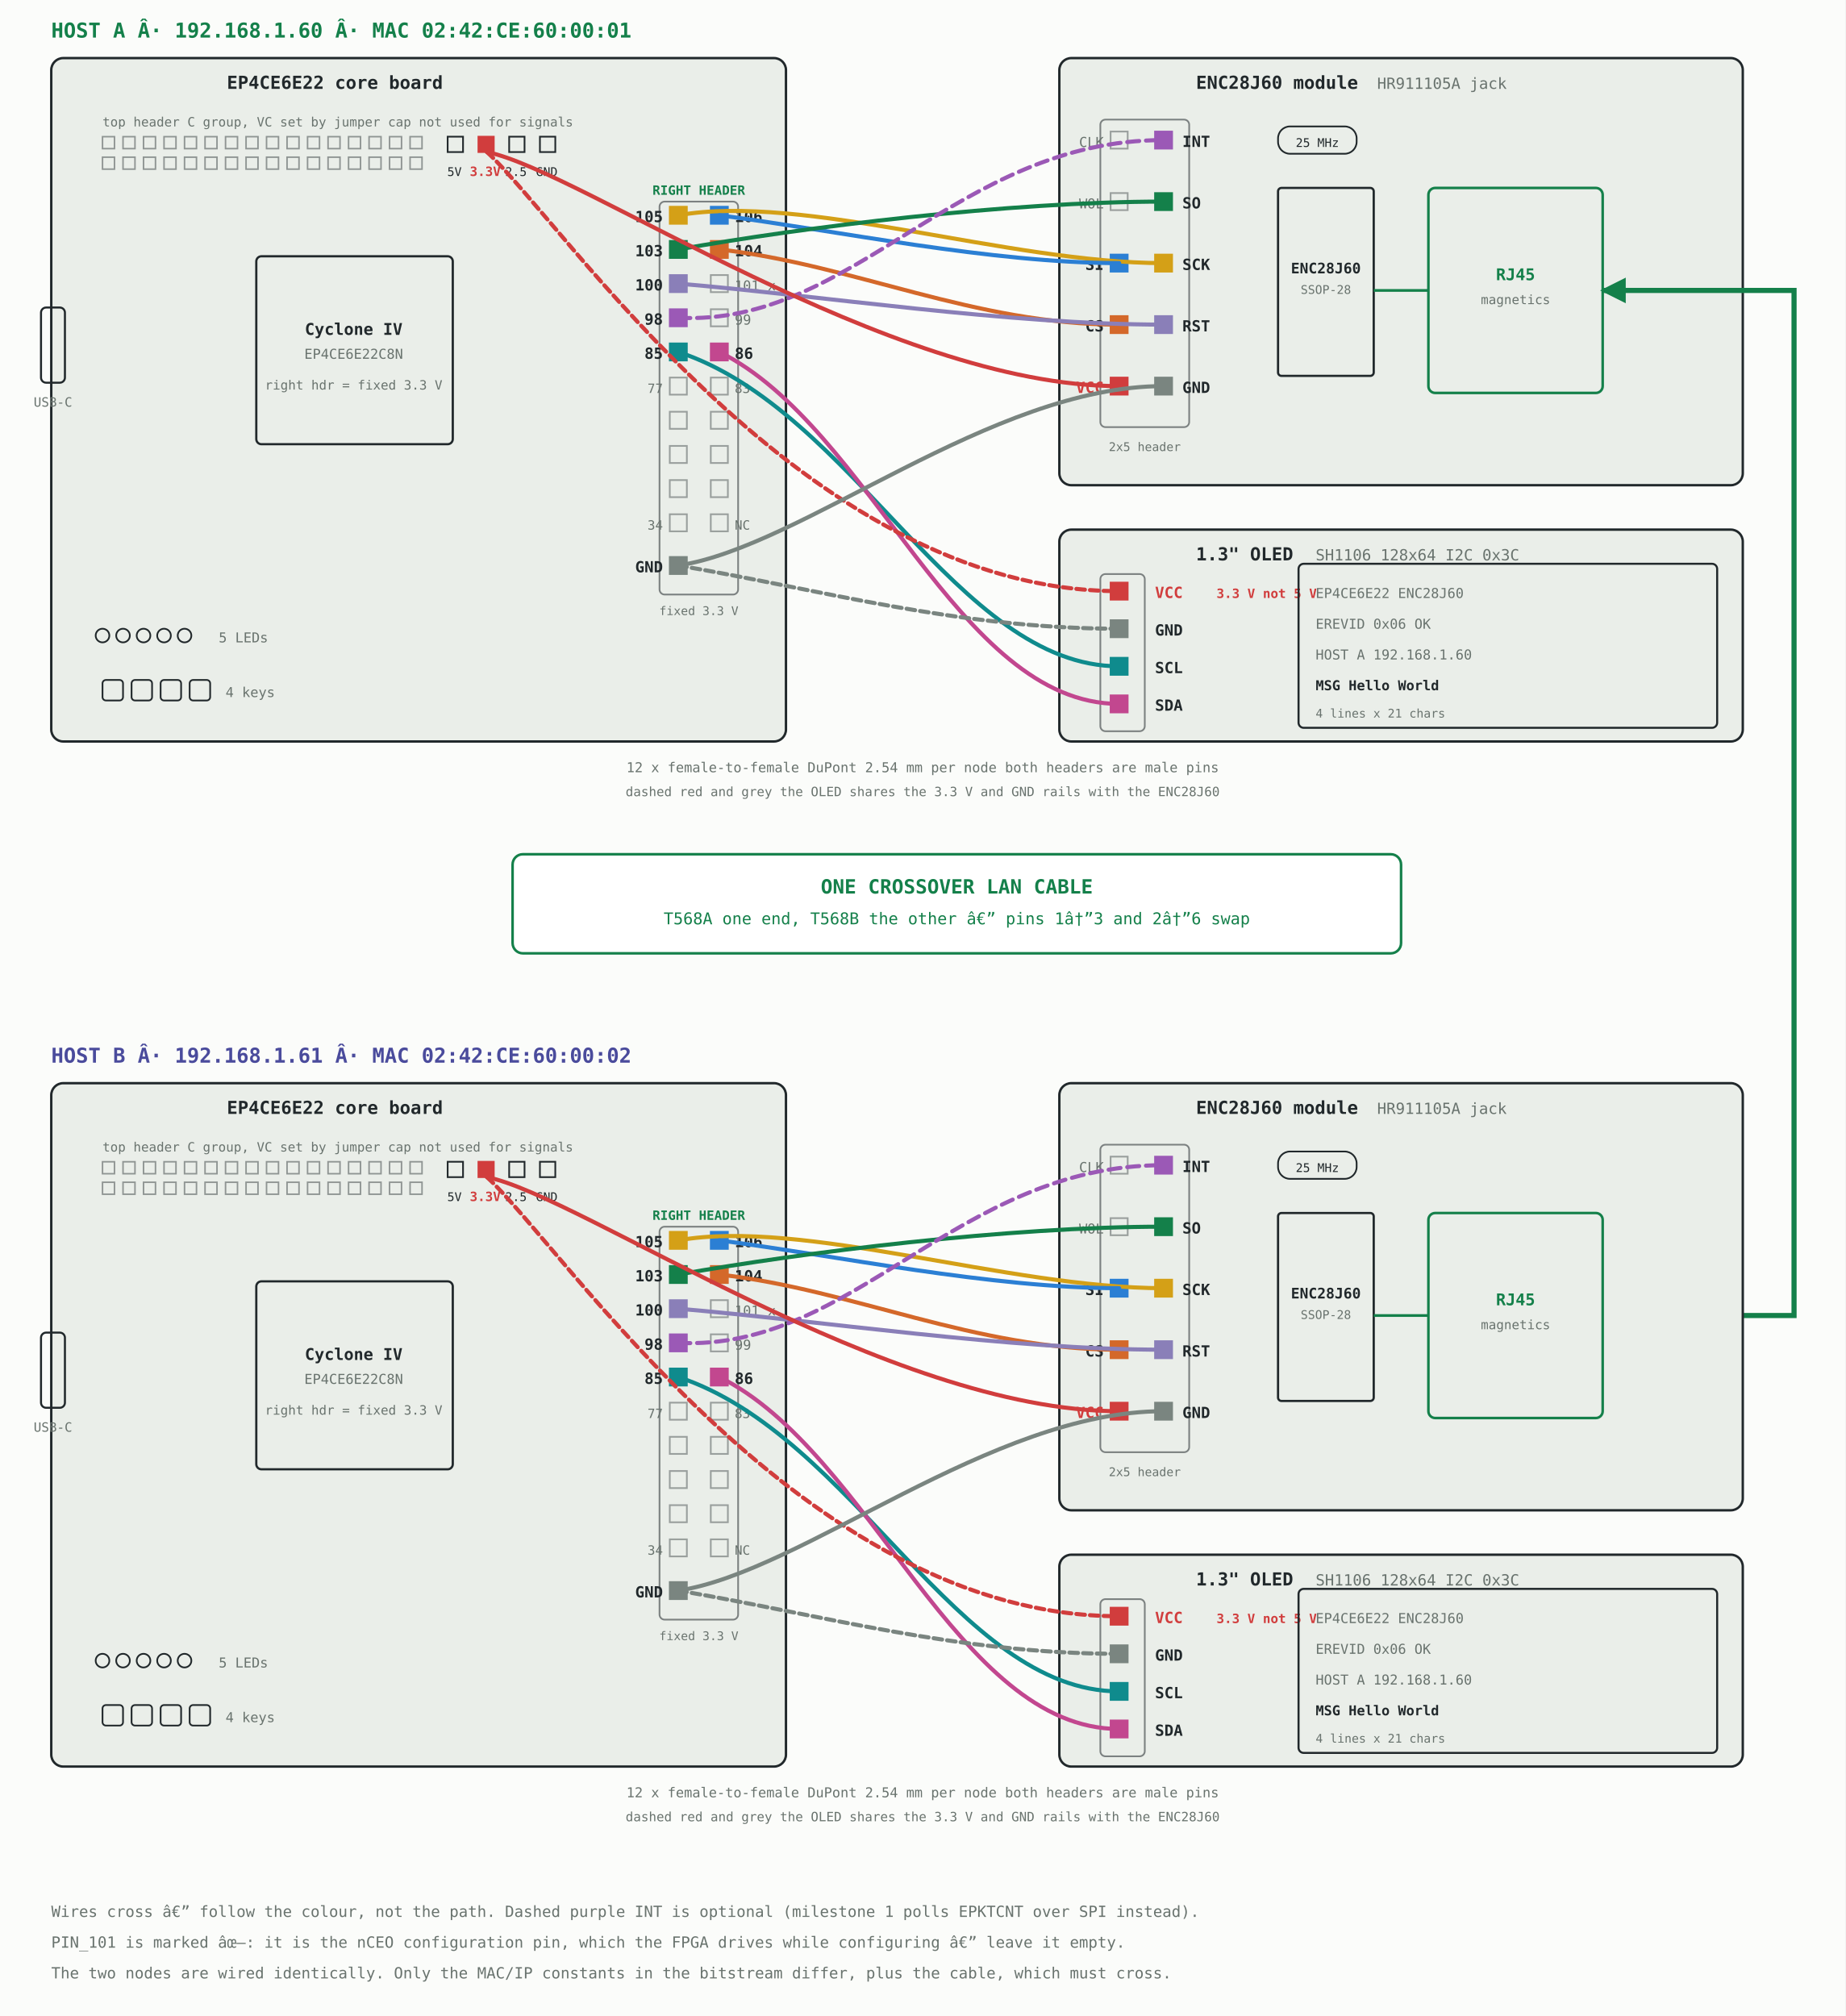
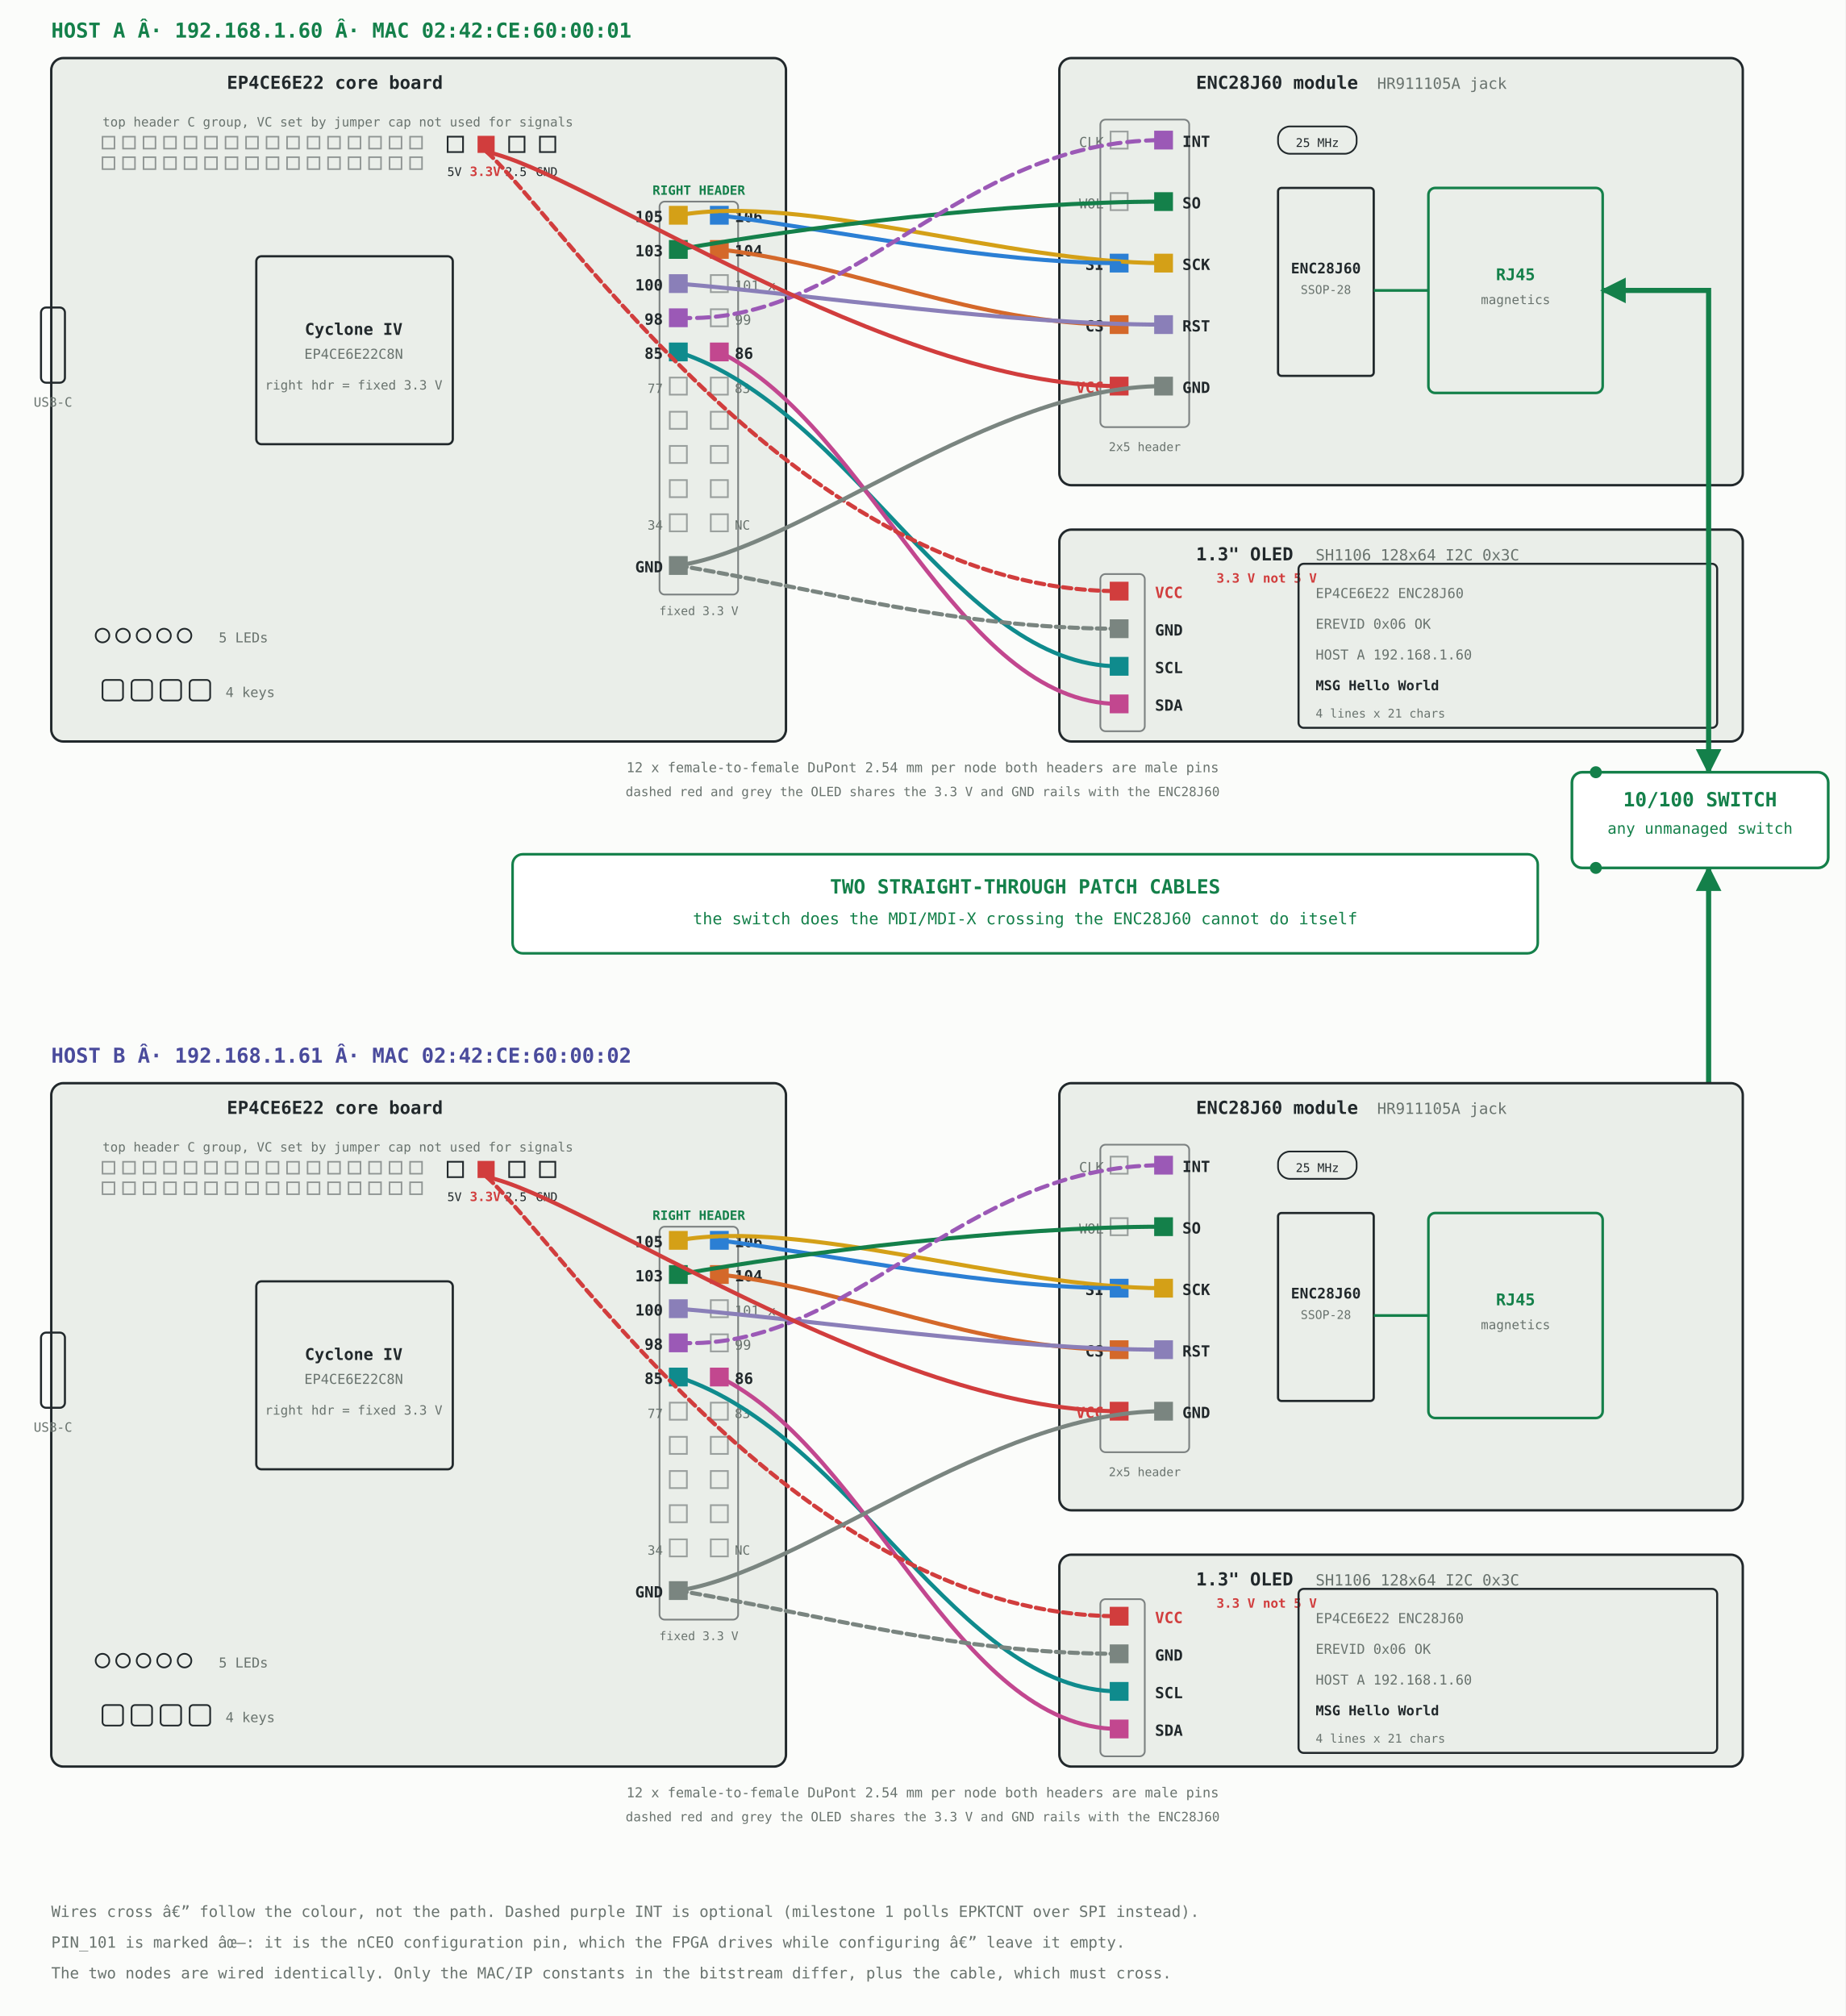
- <svg xmlns="http://www.w3.org/2000/svg" width="1080" height="1180" viewBox="0 0 1080 1180" role="img" aria-label="Physical DuPont wiring for two identical nodes. Each EP4CE6E22 board's right-hand header connects by eight female-to-female jumpers to the ENC28J60 module's two-by-five header, and the two RJ45 jacks are joined by one crossover cable.">
+ <svg xmlns="http://www.w3.org/2000/svg" width="1080" height="1180" viewBox="0 0 1080 1180" role="img" aria-label="Physical DuPont wiring for two identical nodes. Each EP4CE6E22 board's right-hand header connects by female-to-female jumpers to an ENC28J60 module's two-by-five header and a 1.3 inch OLED. Both nodes' RJ45 jacks connect to a small 10/100 switch with ordinary straight-through patch cables, since the ENC28J60 cannot do the MDI/MDI-X crossing itself.">
  <rect width="1080" height="1180" fill="#fbfcfa" />
  <defs>
    <marker id="cab" viewBox="0 0 10 10" refX="9" refY="5" markerWidth="5" markerHeight="5" orient="auto-start-reverse">
      <path d="M 0 0 L 10 5 L 0 10 z" fill="#14804a" />
    </marker>
    <g id="node" font-family="IBM Plex Mono, monospace" font-size="10" fill="#21282b">
      <rect x="30" y="34" width="430" height="400" rx="7" fill="#eaeee9" stroke="#21282b" stroke-width="1.4" />
      <text x="196" y="52" text-anchor="middle" font-size="10.5" font-weight="600">EP4CE6E22 core board</text>
      <rect x="24" y="180" width="14" height="44" rx="3" fill="none" stroke="#21282b" stroke-width="1.2" />
      <text x="31" y="238" text-anchor="middle" font-size="7.5" fill="#69736e">USB-C</text>
      <rect x="150" y="150" width="115" height="110" rx="3" fill="none" stroke="#21282b" stroke-width="1.3" />
      <text x="207" y="196" text-anchor="middle" font-size="9.5" font-weight="600">Cyclone IV</text>
      <text x="207" y="210" text-anchor="middle" font-size="8" fill="#69736e">EP4CE6E22C8N</text>
      <text x="207" y="228" text-anchor="middle" font-size="7.5" fill="#69736e">right hdr = fixed 3.3 V</text>
      <circle cx="60" cy="372" r="4" fill="none" stroke="#21282b" />
      <circle cx="72" cy="372" r="4" fill="none" stroke="#21282b" />
      <circle cx="84" cy="372" r="4" fill="none" stroke="#21282b" />
      <circle cx="96" cy="372" r="4" fill="none" stroke="#21282b" />
      <circle cx="108" cy="372" r="4" fill="none" stroke="#21282b" />
      <text x="128" y="376" font-size="8" fill="#69736e">5 LEDs</text>
      <rect x="60" y="398" width="12" height="12" rx="2" fill="none" stroke="#21282b" />
      <rect x="77" y="398" width="12" height="12" rx="2" fill="none" stroke="#21282b" />
      <rect x="94" y="398" width="12" height="12" rx="2" fill="none" stroke="#21282b" />
      <rect x="111" y="398" width="12" height="12" rx="2" fill="none" stroke="#21282b" />
      <text x="132" y="408" font-size="8" fill="#69736e">4 keys</text>
      <text x="60" y="74" font-size="7.5" fill="#69736e">top header  C group, VC set by jumper cap  not used for signals</text>
      <g fill="none" stroke="#21282b" stroke-width="0.9" opacity="0.45">
        <rect x="60" y="80" width="7" height="7" />
        <rect x="72" y="80" width="7" height="7" />
        <rect x="84" y="80" width="7" height="7" />
        <rect x="96" y="80" width="7" height="7" />
        <rect x="108" y="80" width="7" height="7" />
        <rect x="120" y="80" width="7" height="7" />
        <rect x="132" y="80" width="7" height="7" />
        <rect x="144" y="80" width="7" height="7" />
        <rect x="156" y="80" width="7" height="7" />
        <rect x="168" y="80" width="7" height="7" />
        <rect x="180" y="80" width="7" height="7" />
        <rect x="192" y="80" width="7" height="7" />
        <rect x="204" y="80" width="7" height="7" />
        <rect x="216" y="80" width="7" height="7" />
        <rect x="228" y="80" width="7" height="7" />
        <rect x="240" y="80" width="7" height="7" />
        <rect x="60" y="92" width="7" height="7" />
        <rect x="72" y="92" width="7" height="7" />
        <rect x="84" y="92" width="7" height="7" />
        <rect x="96" y="92" width="7" height="7" />
        <rect x="108" y="92" width="7" height="7" />
        <rect x="120" y="92" width="7" height="7" />
        <rect x="132" y="92" width="7" height="7" />
        <rect x="144" y="92" width="7" height="7" />
        <rect x="156" y="92" width="7" height="7" />
        <rect x="168" y="92" width="7" height="7" />
        <rect x="180" y="92" width="7" height="7" />
        <rect x="192" y="92" width="7" height="7" />
        <rect x="204" y="92" width="7" height="7" />
        <rect x="216" y="92" width="7" height="7" />
        <rect x="228" y="92" width="7" height="7" />
        <rect x="240" y="92" width="7" height="7" />
      </g>
      <rect x="262" y="80" width="9" height="9" fill="none" stroke="#21282b" stroke-width="1" />
      <rect x="280" y="80" width="9" height="9" fill="#d13d3d" stroke="#d13d3d" stroke-width="1" />
      <rect x="298" y="80" width="9" height="9" fill="none" stroke="#21282b" stroke-width="1" />
      <rect x="316" y="80" width="9" height="9" fill="none" stroke="#21282b" stroke-width="1" />
      <text x="266" y="103" text-anchor="middle" font-size="7">5V</text>
      <text x="284" y="103" text-anchor="middle" font-size="7.5" font-weight="600" fill="#d13d3d">3.3V</text>
      <text x="302" y="103" text-anchor="middle" font-size="7">2.5</text>
      <text x="320" y="103" text-anchor="middle" font-size="7">GND</text>
      <rect x="386" y="118" width="46" height="230" rx="3" fill="none" stroke="#21282b" stroke-width="1" opacity="0.55" />
      <text x="409" y="114" text-anchor="middle" font-size="7.5" font-weight="600" fill="#14804a">RIGHT HEADER</text>
      <text x="409" y="360" text-anchor="middle" font-size="7" fill="#69736e">fixed 3.3 V</text>
      <rect x="392" y="121" width="10" height="10" fill="#d4a017" stroke="#d4a017" />
      <rect x="416" y="121" width="10" height="10" fill="#2b7fd4" stroke="#2b7fd4" />
      <text x="388" y="130" text-anchor="end" font-size="9" font-weight="600">105</text>
      <text x="430" y="130" font-size="9" font-weight="600">106</text>
      <rect x="392" y="141" width="10" height="10" fill="#14804a" stroke="#14804a" />
      <rect x="416" y="141" width="10" height="10" fill="#d4682a" stroke="#d4682a" />
      <text x="388" y="150" text-anchor="end" font-size="9" font-weight="600">103</text>
      <text x="430" y="150" font-size="9" font-weight="600">104</text>
      <rect x="392" y="161" width="10" height="10" fill="#8a7fb8" stroke="#8a7fb8" />
      <rect x="416" y="161" width="10" height="10" fill="none" stroke="#21282b" stroke-width="1" opacity="0.4" />
      <text x="388" y="170" text-anchor="end" font-size="9" font-weight="600">100</text>
      <text x="430" y="170" font-size="8" fill="#69736e">101 x</text>
      <rect x="392" y="181" width="10" height="10" fill="#9b59b6" stroke="#9b59b6" />
      <rect x="416" y="181" width="10" height="10" fill="none" stroke="#21282b" stroke-width="1" opacity="0.4" />
      <text x="388" y="190" text-anchor="end" font-size="9" font-weight="600">98</text>
      <text x="430" y="190" font-size="8" fill="#69736e">99</text>
      <rect x="392" y="201" width="10" height="10" fill="#0f8b8d" stroke="#0f8b8d" />
      <rect x="416" y="201" width="10" height="10" fill="#c2478f" stroke="#c2478f" />
      <text x="388" y="210" text-anchor="end" font-size="9" font-weight="600">85</text>
      <text x="430" y="210" font-size="9" font-weight="600">86</text>
      <g fill="none" stroke="#21282b" stroke-width="1" opacity="0.4">
        <rect x="392" y="221" width="10" height="10" />
        <rect x="416" y="221" width="10" height="10" />
        <rect x="392" y="241" width="10" height="10" />
        <rect x="416" y="241" width="10" height="10" />
        <rect x="392" y="261" width="10" height="10" />
        <rect x="416" y="261" width="10" height="10" />
        <rect x="392" y="281" width="10" height="10" />
        <rect x="416" y="281" width="10" height="10" />
        <rect x="392" y="301" width="10" height="10" />
        <rect x="416" y="301" width="10" height="10" />
      </g>
      <text x="388" y="230" text-anchor="end" font-size="7.5" fill="#69736e">77</text>
      <text x="430" y="230" font-size="7.5" fill="#69736e">83</text>
      <text x="388" y="310" text-anchor="end" font-size="7.5" fill="#69736e">34</text>
      <text x="430" y="310" font-size="7.5" fill="#69736e">NC</text>
      <rect x="392" y="326" width="10" height="10" fill="#7a8580" stroke="#7a8580" />
      <text x="388" y="335" text-anchor="end" font-size="9" font-weight="600">GND</text>
      <rect x="620" y="34" width="400" height="250" rx="7" fill="#eaeee9" stroke="#21282b" stroke-width="1.4" />
      <text x="700" y="52" font-size="10.5" font-weight="600">ENC28J60 module</text>
      <text x="806" y="52" font-size="9" fill="#69736e">HR911105A jack</text>
      <rect x="644" y="70" width="52" height="180" rx="3" fill="none" stroke="#21282b" stroke-width="1" opacity="0.55" />
      <text x="670" y="264" text-anchor="middle" font-size="7" fill="#69736e">2x5 header</text>
      <rect x="650" y="77" width="10" height="10" fill="none" stroke="#21282b" stroke-width="1" opacity="0.4" />
      <rect x="676" y="77" width="10" height="10" fill="#9b59b6" stroke="#9b59b6" />
      <text x="646" y="86" text-anchor="end" font-size="8" fill="#69736e">CLK</text>
      <text x="692" y="86" font-size="9" font-weight="600">INT</text>
      <rect x="650" y="113" width="10" height="10" fill="none" stroke="#21282b" stroke-width="1" opacity="0.4" />
      <rect x="676" y="113" width="10" height="10" fill="#14804a" stroke="#14804a" />
      <text x="646" y="122" text-anchor="end" font-size="8" fill="#69736e">WOL</text>
      <text x="692" y="122" font-size="9" font-weight="600">SO</text>
      <rect x="650" y="149" width="10" height="10" fill="#2b7fd4" stroke="#2b7fd4" />
      <rect x="676" y="149" width="10" height="10" fill="#d4a017" stroke="#d4a017" />
      <text x="646" y="158" text-anchor="end" font-size="9" font-weight="600">SI</text>
      <text x="692" y="158" font-size="9" font-weight="600">SCK</text>
      <rect x="650" y="185" width="10" height="10" fill="#d4682a" stroke="#d4682a" />
      <rect x="676" y="185" width="10" height="10" fill="#8a7fb8" stroke="#8a7fb8" />
      <text x="646" y="194" text-anchor="end" font-size="9" font-weight="600">CS</text>
      <text x="692" y="194" font-size="9" font-weight="600">RST</text>
      <rect x="650" y="221" width="10" height="10" fill="#d13d3d" stroke="#d13d3d" />
      <rect x="676" y="221" width="10" height="10" fill="#7a8580" stroke="#7a8580" />
      <text x="646" y="230" text-anchor="end" font-size="9" font-weight="600" fill="#d13d3d">VCC</text>
      <text x="692" y="230" font-size="9" font-weight="600">GND</text>
      <rect x="748" y="74" width="46" height="16" rx="7" fill="none" stroke="#21282b" />
      <text x="771" y="86" text-anchor="middle" font-size="7">25 MHz</text>
      <rect x="748" y="110" width="56" height="110" rx="2" fill="none" stroke="#21282b" stroke-width="1.3" />
      <text x="776" y="160" text-anchor="middle" font-size="8.5" font-weight="600">ENC28J60</text>
      <text x="776" y="172" text-anchor="middle" font-size="7" fill="#69736e">SSOP-28</text>
      <line x1="804" y1="170" x2="836" y2="170" stroke="#14804a" stroke-width="1.6" />
      <rect x="836" y="110" width="102" height="120" rx="4" fill="none" stroke="#14804a" stroke-width="1.5" />
      <text x="887" y="164" text-anchor="middle" font-size="9.5" font-weight="600" fill="#14804a">RJ45</text>
      <text x="887" y="178" text-anchor="middle" font-size="7.5" fill="#69736e">magnetics</text>
      <rect x="620" y="310" width="400" height="124" rx="7" fill="#eaeee9" stroke="#21282b" stroke-width="1.4" />
      <text x="700" y="328" font-size="10.5" font-weight="600">1.3" OLED</text>
      <text x="770" y="328" font-size="9" fill="#69736e">SH1106  128x64  I2C 0x3C</text>
      <rect x="644" y="336" width="26" height="92" rx="3" fill="none" stroke="#21282b" stroke-width="1" opacity="0.55" />
      <rect x="650" y="341" width="10" height="10" fill="#d13d3d" stroke="#d13d3d" />
      <rect x="650" y="363" width="10" height="10" fill="#7a8580" stroke="#7a8580" />
      <rect x="650" y="385" width="10" height="10" fill="#0f8b8d" stroke="#0f8b8d" />
      <rect x="650" y="407" width="10" height="10" fill="#c2478f" stroke="#c2478f" />
      <text x="676" y="350" font-size="9" font-weight="600" fill="#d13d3d">VCC</text>
      <text x="676" y="372" font-size="9" font-weight="600">GND</text>
      <text x="676" y="394" font-size="9" font-weight="600">SCL</text>
      <text x="676" y="416" font-size="9" font-weight="600">SDA</text>
-       <text x="712" y="350" font-size="7.5" font-weight="600" fill="#d13d3d">3.3 V not 5 V</text>
+       <text x="712" y="341" font-size="7.5" font-weight="600" fill="#d13d3d">3.3 V not 5 V</text>
      <rect x="760" y="330" width="245" height="96" rx="3" fill="none" stroke="#21282b" stroke-width="1.2" />
      <text x="770" y="350" font-size="8" fill="#69736e">EP4CE6E22 ENC28J60</text>
      <text x="770" y="368" font-size="8" fill="#69736e">EREVID 0x06 OK</text>
      <text x="770" y="386" font-size="8" fill="#69736e">HOST A 192.168.1.60</text>
      <text x="770" y="404" font-size="8" font-weight="600">MSG Hello World</text>
      <text x="770" y="420" font-size="7" fill="#69736e">4 lines x 21 chars</text>
      <g fill="none" stroke-width="2.4" stroke-linecap="round">
        <path d="M 397 126 C 470 113 590 154 681 154" stroke="#d4a017" />
        <path d="M 421 126 C 490 135 580 154 655 154" stroke="#2b7fd4" />
        <path d="M 397 146 C 470 133 590 118 681 118" stroke="#14804a" />
        <path d="M 421 146 C 500 155 570 190 655 190" stroke="#d4682a" />
        <path d="M 397 166 C 480 173 590 190 681 190" stroke="#8a7fb8" />
        <path d="M 397 186 C 500 191 560 82 681 82" stroke="#9b59b6" stroke-dasharray="7 4" />
        <path d="M 397 206 C 500 240 560 390 655 390" stroke="#0f8b8d" />
        <path d="M 421 206 C 510 250 560 412 655 412" stroke="#c2478f" />
        <path d="M 285 89 C 340 100 520 226 655 226" stroke="#d13d3d" />
        <path d="M 285 89 C 330 130 470 346 655 346" stroke="#d13d3d" stroke-dasharray="5 3" />
        <path d="M 397 331 C 470 320 580 226 681 226" stroke="#7a8580" />
        <path d="M 397 331 C 480 345 560 368 655 368" stroke="#7a8580" stroke-dasharray="5 3" />
      </g>
      <text x="540" y="452" text-anchor="middle" font-size="8" fill="#69736e">12 x female-to-female DuPont 2.54 mm per node    both headers are male pins</text>
      <text x="540" y="466" text-anchor="middle" font-size="7.5" fill="#69736e">dashed red and grey  the OLED shares the 3.3 V and GND rails with the ENC28J60</text>
    </g>
  </defs>
  <text x="30" y="22" font-family="IBM Plex Mono, monospace" font-size="12" font-weight="600" fill="#14804a">HOST A Â· 192.168.1.60 Â· MAC 02:42:CE:60:00:01</text>
  <use href="#node" />
-   <polyline points="938,170 1050,170 1050,770 938,770" fill="none" stroke="#14804a" stroke-width="3" marker-start="url(#cab)" marker-end="url(#cab)" />
-   <rect x="300" y="500" width="520" height="58" rx="6" fill="#ffffff" stroke="#14804a" stroke-width="1.5" />
-   <text x="560" y="523" text-anchor="middle" font-family="IBM Plex Mono, monospace" font-size="11.5" font-weight="600" fill="#14804a">ONE CROSSOVER LAN CABLE</text>
-   <text x="560" y="541" text-anchor="middle" font-family="IBM Plex Mono, monospace" font-size="9.5" fill="#14804a">T568A one end, T568B the other â€” pins 1â†”3 and 2â†”6 swap</text>
+   <polyline points="938,170 1000,170 1000,452" fill="none" stroke="#14804a" stroke-width="3" marker-start="url(#cab)" marker-end="url(#cab)" />
+   <polyline points="938,770 1000,770 1000,508" fill="none" stroke="#14804a" stroke-width="3" marker-start="url(#cab)" marker-end="url(#cab)" />
+   <rect x="920" y="452" width="150" height="56" rx="6" fill="#ffffff" stroke="#14804a" stroke-width="1.6" />
+   <text x="995" y="472" text-anchor="middle" font-family="IBM Plex Mono, monospace" font-size="11.5" font-weight="600" fill="#14804a">10/100 SWITCH</text>
+   <text x="995" y="488" text-anchor="middle" font-family="IBM Plex Mono, monospace" font-size="9" fill="#14804a">any unmanaged switch</text>
+   <circle cx="934" cy="452" r="3.5" fill="#14804a" />
+   <circle cx="934" cy="508" r="3.5" fill="#14804a" />
+   <rect x="300" y="500" width="600" height="58" rx="6" fill="#ffffff" stroke="#14804a" stroke-width="1.5" />
+   <text x="600" y="523" text-anchor="middle" font-family="IBM Plex Mono, monospace" font-size="11.5" font-weight="600" fill="#14804a">TWO STRAIGHT-THROUGH PATCH CABLES</text>
+   <text x="600" y="541" text-anchor="middle" font-family="IBM Plex Mono, monospace" font-size="9.5" fill="#14804a">the switch does the MDI/MDI-X crossing the ENC28J60 cannot do itself</text>
  <text x="30" y="622" font-family="IBM Plex Mono, monospace" font-size="12" font-weight="600" fill="#4a4b9c">HOST B Â· 192.168.1.61 Â· MAC 02:42:CE:60:00:02</text>
  <use href="#node" y="600" />
  <g font-family="IBM Plex Mono, monospace" font-size="9" fill="#69736e">
    <text x="30" y="1122">Wires cross â€” follow the colour, not the path. Dashed purple INT is optional (milestone 1 polls EPKTCNT over SPI instead).</text>
    <text x="30" y="1140">PIN_101 is marked âœ—: it is the nCEO configuration pin, which the FPGA drives while configuring â€” leave it empty.</text>
    <text x="30" y="1158">The two nodes are wired identically. Only the MAC/IP constants in the bitstream differ, plus the cable, which must cross.</text>
  </g>
</svg>
